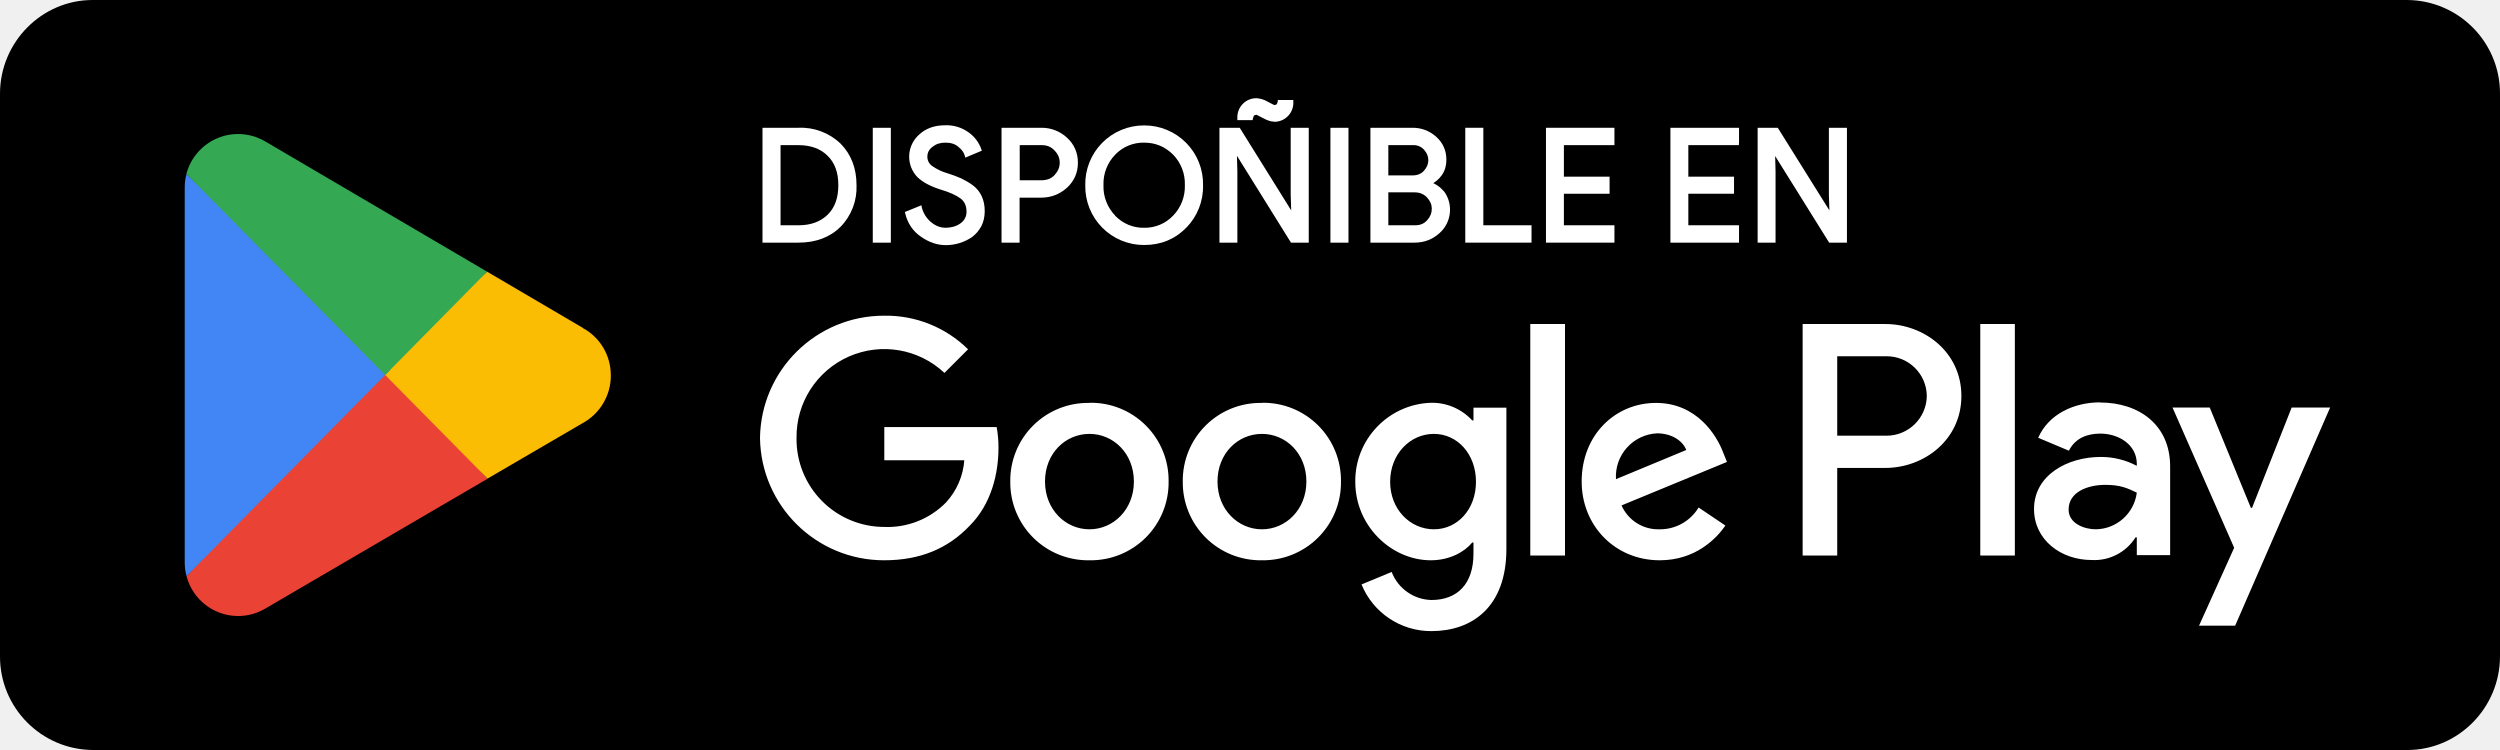
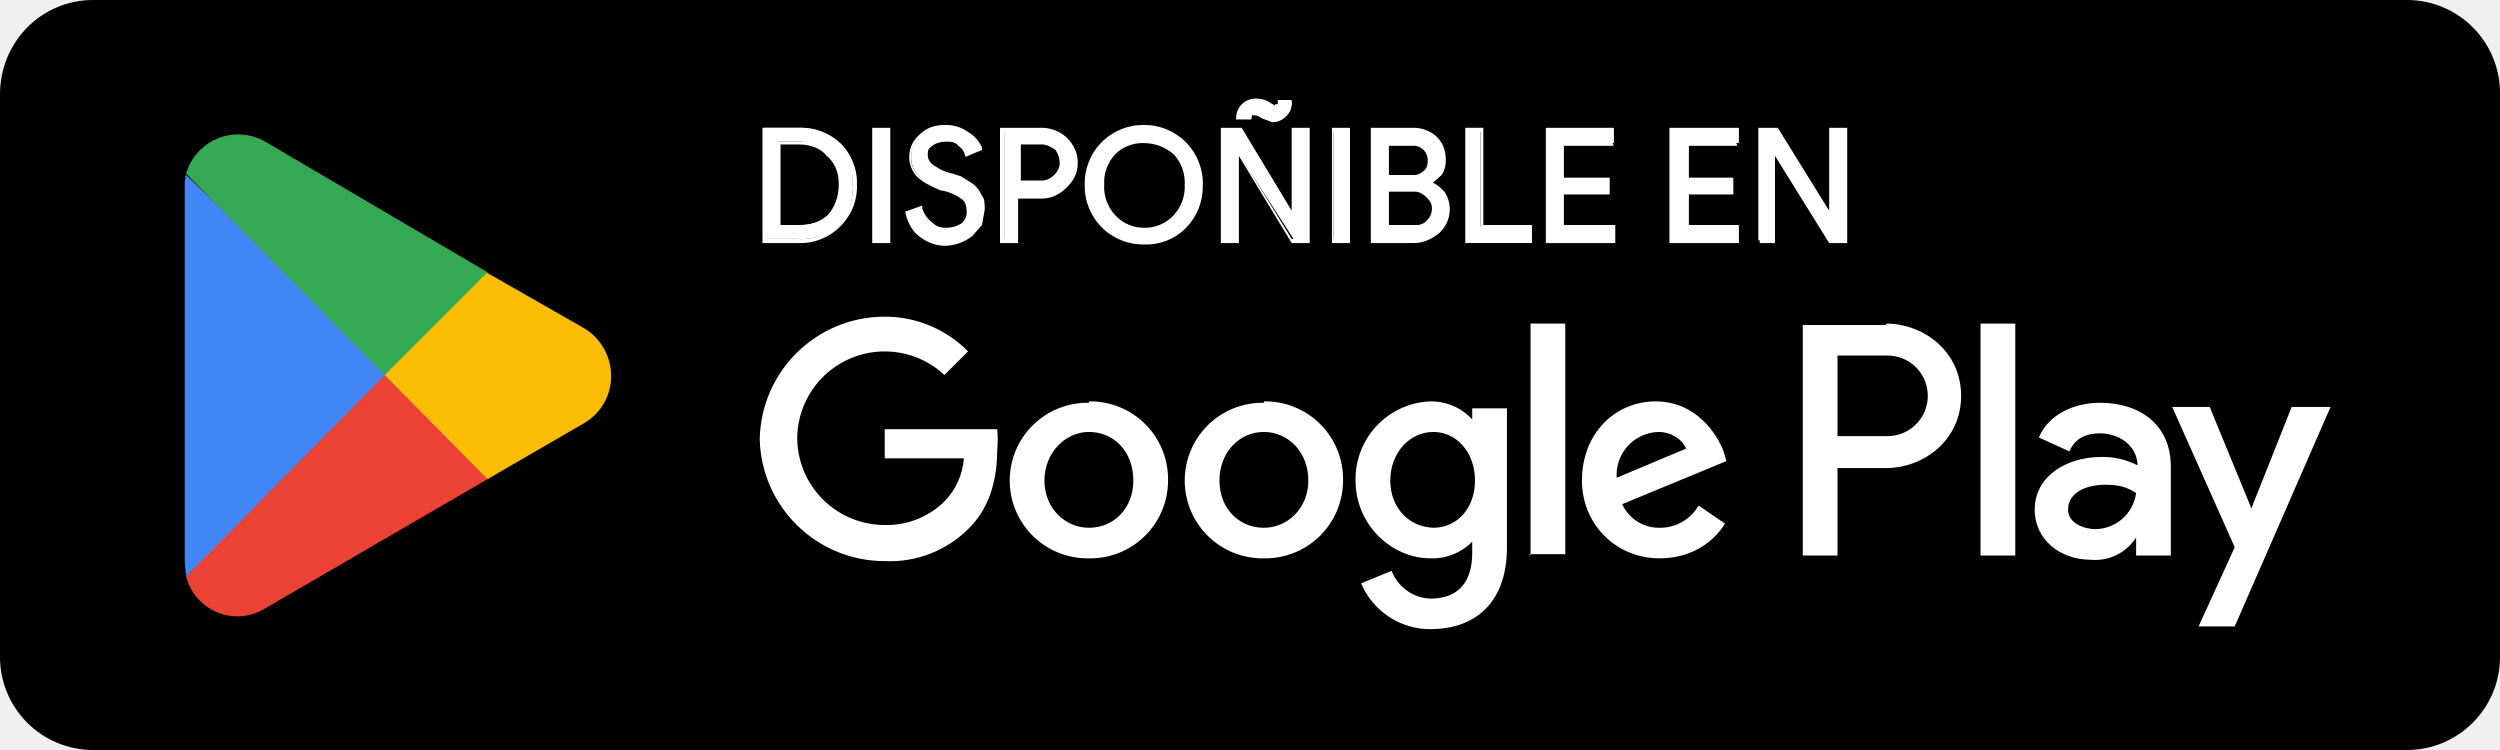
<svg xmlns="http://www.w3.org/2000/svg" width="180" height="54" fill="none">
-   <path d="M173.33 54H6.67A6.73 6.73 0 0 1 0 47.25V6.75C0 3.04 3 0 6.67 0h166.66A6.73 6.73 0 0 1 180 6.75v40.5c0 3.71-3 6.75-6.67 6.75Z" fill="#000" />
-   <path d="m27.63 26.22-14.2 15.26a3.84 3.84 0 0 0 5.65 2.35l.05-.03 15.97-9.33-7.48-8.25Z" fill="#EA4335" />
-   <path d="m41.98 23.63-.01-.02-6.9-4.05-7.77 7 7.8 7.9 6.86-4a3.89 3.89 0 0 0 2.02-3.43c0-1.47-.8-2.75-2-3.4Z" fill="#FBBC04" />
-   <path d="M13.43 12.52a3.7 3.7 0 0 0-.13 1v26.96c0 .35.04.68.13 1L28.1 26.62l-14.68-14.1Z" fill="#4285F4" />
-   <path d="m27.73 27 7.34-7.44-15.96-9.37a3.85 3.85 0 0 0-5.69 2.33L27.73 27Z" fill="#34A853" />
-   <path d="M142.58 40h2.49V23.33h-2.49V40ZM165 29.34l-2.85 7.22h-.09l-2.96-7.22h-2.68l4.44 10.1-2.53 5.61h2.6l6.84-15.71H165Zm-14.1 8.77c-.82 0-1.96-.41-1.96-1.42 0-1.29 1.41-1.78 2.64-1.78 1.1 0 1.6.24 2.27.56a3.02 3.02 0 0 1-2.96 2.64Zm.3-9.14c-1.81 0-3.68.8-4.45 2.55l2.21.93c.47-.93 1.35-1.23 2.27-1.23 1.3 0 2.6.78 2.62 2.15v.17a5.5 5.5 0 0 0-2.6-.64c-2.38 0-4.8 1.3-4.8 3.75 0 2.23 1.95 3.67 4.14 3.67a3.5 3.5 0 0 0 3.17-1.63h.09v1.28h2.4v-6.39c0-2.96-2.2-4.6-5.06-4.6Zm-15.38 2.4h-3.54v-5.72h3.53a2.89 2.89 0 0 1 2.92 2.86 2.9 2.9 0 0 1-2.91 2.86Zm-.07-8.04h-5.96V40h2.49v-6.31h3.47c2.76 0 5.47-2 5.47-5.18 0-3.18-2.71-5.18-5.47-5.18Zm-32.5 14.78c-1.72 0-3.16-1.44-3.16-3.42 0-2 1.44-3.45 3.15-3.45 1.7 0 3.03 1.46 3.03 3.45 0 1.98-1.33 3.42-3.03 3.42Zm2.85-7.84h-.1a3.93 3.93 0 0 0-2.98-1.27 5.64 5.64 0 0 0-5.44 5.7c0 3.17 2.6 5.64 5.44 5.64 1.35 0 2.43-.6 2.98-1.28h.09v.81c0 2.17-1.16 3.33-3.03 3.33a3.14 3.14 0 0 1-2.86-2.02l-2.17.9a5.4 5.4 0 0 0 5.03 3.36c2.92 0 5.4-1.72 5.4-5.91V29.35h-2.37v.92Zm4.08 9.73h2.5V23.33h-2.5V40Zm6.17-5.5a3.11 3.11 0 0 1 2.96-3.3c.99 0 1.83.49 2.1 1.2l-5.06 2.1Zm7.73-1.89c-.47-1.27-1.91-3.6-4.85-3.6-2.93 0-5.35 2.3-5.35 5.66 0 3.18 2.4 5.67 5.62 5.67 2.6 0 4.1-1.59 4.73-2.5l-1.93-1.3a3.24 3.24 0 0 1-2.8 1.57 2.89 2.89 0 0 1-2.75-1.72l7.59-3.13-.26-.65Zm-60.41-1.87v2.4h5.76a5.02 5.02 0 0 1-1.32 3.04 5.9 5.9 0 0 1-4.44 1.76 6.32 6.32 0 0 1-6.32-6.4A6.32 6.32 0 0 1 68 26.85l1.7-1.7a8.4 8.4 0 0 0-6.04-2.42 8.93 8.93 0 0 0-8.94 8.8 8.93 8.93 0 0 0 8.94 8.81c2.62 0 4.6-.86 6.14-2.47 1.6-1.59 2.09-3.82 2.09-5.62a7.8 7.8 0 0 0-.13-1.5h-8.1Zm14.77 7.37c-1.72 0-3.2-1.42-3.2-3.44 0-2.04 1.48-3.43 3.2-3.43 1.72 0 3.2 1.4 3.2 3.43 0 2.02-1.48 3.44-3.2 3.44Zm0-9.1a5.59 5.59 0 0 0-5.7 5.66 5.6 5.6 0 0 0 5.7 5.67 5.6 5.6 0 0 0 5.7-5.67 5.59 5.59 0 0 0-5.7-5.67Zm12.42 9.1c-1.72 0-3.2-1.42-3.2-3.44 0-2.04 1.48-3.43 3.2-3.43 1.72 0 3.2 1.4 3.2 3.43 0 2.02-1.48 3.44-3.2 3.44Zm0-9.1a5.59 5.59 0 0 0-5.7 5.66 5.6 5.6 0 0 0 5.7 5.67 5.6 5.6 0 0 0 5.69-5.67 5.59 5.59 0 0 0-5.7-5.67ZM56.07 16.35h1.41a3 3 0 0 0 2.2-.8c.54-.52.81-1.26.81-2.22 0-.94-.27-1.68-.81-2.21a3 3 0 0 0-2.2-.8h-1.41v6.03Zm-1.03.98v-8h2.44c1.23 0 2.22.37 2.95 1.12a3.9 3.9 0 0 1 1.11 2.88c0 1.19-.37 2.15-1.1 2.9a3.98 3.98 0 0 1-2.96 1.1h-2.44Z" fill="#fff" />
-   <path d="M56.07 16.35v.13h1.41c.95 0 1.73-.27 2.3-.83a3.1 3.1 0 0 0 .84-2.32 3.1 3.1 0 0 0-.85-2.31 3.13 3.13 0 0 0-2.29-.84h-1.55v6.3h.14v-.13h.13v-5.9h1.28c.9 0 1.6.26 2.1.76.52.5.78 1.2.78 2.12 0 .93-.26 1.63-.77 2.13-.52.5-1.2.76-2.1.76h-1.42v.13Zm-1.03.98h.13V9.47h2.31c1.2 0 2.15.36 2.86 1.07a3.78 3.78 0 0 1 1.07 2.8 3.8 3.8 0 0 1-1.07 2.79 3.84 3.84 0 0 1-2.86 1.07h-2.44v.27h2.44c1.26 0 2.28-.38 3.05-1.15a4.05 4.05 0 0 0 1.14-2.99c0-1.2-.38-2.21-1.14-2.98a4.11 4.11 0 0 0-3.05-1.15H54.9v8.27h.14v-.14Zm7.94 0v-8h1.03v8h-1.03Z" fill="#fff" />
-   <path d="M62.98 17.33h.14V9.47h.76v7.73h-.9v.27h1.16V9.2h-1.3v8.27h.14v-.14Zm5.12.18c-.58 0-1.15-.19-1.7-.57a2.63 2.63 0 0 1-1.1-1.6l.94-.38c.12.44.34.81.7 1.12a1.87 1.87 0 0 0 2.31.1c.31-.24.47-.56.47-.96 0-.45-.16-.79-.48-1.03a4.9 4.9 0 0 0-1.5-.68 4.01 4.01 0 0 1-1.6-.86 1.8 1.8 0 0 1-.56-1.36c0-.58.23-1.07.69-1.5a2.5 2.5 0 0 1 1.77-.64c.68 0 1.23.17 1.66.51.42.34.7.71.82 1.12l-.93.39a1.4 1.4 0 0 0-.5-.7c-.27-.22-.6-.33-1.02-.33-.4 0-.74.1-1.02.33a1 1 0 0 0-.41.82c0 .3.12.55.38.75.26.2.64.4 1.13.56.4.12.73.25 1 .36.26.12.53.28.8.48.27.2.47.44.61.74s.2.63.2 1.02-.07.73-.23 1.04c-.16.3-.37.55-.64.72a3.15 3.15 0 0 1-1.8.55Z" fill="#fff" />
-   <path d="M68.1 17.51v-.13c-.55 0-1.1-.18-1.63-.55a2.5 2.5 0 0 1-1.03-1.52l-.13.03.05.13.93-.38-.05-.13-.12.04c.11.46.36.86.72 1.18.37.32.8.48 1.26.48a2 2 0 0 0 1.22-.38c.35-.25.53-.62.53-1.06 0-.48-.17-.87-.52-1.14a5.04 5.04 0 0 0-1.55-.7c-.7-.21-1.21-.5-1.55-.83a1.67 1.67 0 0 1-.51-1.26c0-.54.2-1 .64-1.4.43-.4.98-.6 1.68-.6a2.4 2.4 0 0 1 2.36 1.52l.12-.04-.05-.12-.94.4.06.12.12-.04a1.52 1.52 0 0 0-.54-.77 1.7 1.7 0 0 0-1.1-.36c-.42 0-.8.12-1.1.36-.3.24-.47.56-.47.93 0 .34.16.63.44.86.27.22.67.4 1.17.57.4.13.72.25.98.37.25.11.51.26.78.46.25.18.44.4.57.68.13.28.2.6.2.97s-.08.7-.23.98c-.15.28-.35.5-.6.67a3.02 3.02 0 0 1-1.71.53v.27a3.33 3.33 0 0 0 1.87-.57c.28-.2.5-.46.68-.78.17-.33.25-.7.25-1.1 0-.4-.07-.76-.22-1.08a2.03 2.03 0 0 0-.65-.79c-.28-.2-.56-.36-.83-.49a9.8 9.8 0 0 0-1-.37 3.58 3.58 0 0 1-1.1-.53.8.8 0 0 1-.33-.65c0-.29.11-.52.37-.72.25-.2.55-.3.93-.3.4 0 .7.1.93.3.25.2.4.41.46.63l.04.15 1.19-.5-.04-.12a2.49 2.49 0 0 0-.87-1.17 2.7 2.7 0 0 0-1.74-.54c-.75 0-1.38.22-1.86.67a2.12 2.12 0 0 0-.14 3.05c.39.38.94.67 1.66.9.68.2 1.17.43 1.46.65.29.22.42.52.43.93a1 1 0 0 1-.42.85c-.3.22-.65.32-1.07.33-.4 0-.75-.14-1.08-.42a2 2 0 0 1-.65-1.05l-.03-.15-1.08.44-.11.04.03.12c.17.71.56 1.28 1.14 1.67.57.4 1.17.6 1.78.6v-.14Zm5.17-4.41H75c.44 0 .78-.14 1.04-.43s.4-.6.4-.96c0-.35-.14-.67-.4-.96-.26-.29-.6-.43-1.04-.43h-1.72v2.79Zm0 4.23h-1.03v-8h2.73c.68 0 1.27.23 1.76.68.5.45.74 1.02.74 1.7a2.2 2.2 0 0 1-.74 1.7 2.5 2.5 0 0 1-1.76.68h-1.7v3.24Z" fill="#fff" />
-   <path d="M73.27 13.1v.14H75c.46 0 .86-.16 1.14-.48.28-.3.43-.66.43-1.05 0-.38-.15-.74-.43-1.05a1.46 1.46 0 0 0-1.14-.48h-1.85v3.06h.13v-.13h.14v-2.66H75c.4 0 .7.13.94.4.25.26.36.55.36.86 0 .32-.11.6-.36.88-.23.26-.53.38-.94.39h-1.72v.13Zm0 4.23v-.13h-.9V9.47h2.6c.65 0 1.2.2 1.67.64.47.43.7.95.7 1.6 0 .66-.23 1.18-.7 1.6a2.4 2.4 0 0 1-1.67.65h-1.83v3.37h.27v-3.1h1.56c.7 0 1.33-.24 1.85-.71.52-.48.79-1.09.79-1.8 0-.72-.27-1.34-.79-1.81a2.66 2.66 0 0 0-1.85-.71h-2.86v8.27h1.3v-.14h-.14Zm6.93-1.7c.6.6 1.32.9 2.18.9.85 0 1.58-.3 2.17-.9.6-.6.89-1.37.89-2.3 0-.93-.3-1.7-.89-2.3-.6-.6-1.32-.9-2.17-.9-.86 0-1.58.3-2.18.9-.59.6-.88 1.37-.88 2.3 0 .93.3 1.7.88 2.3Zm5.11.67a3.93 3.93 0 0 1-2.93 1.21 4.09 4.09 0 0 1-4.11-4.18 4.09 4.09 0 0 1 4.1-4.18 4.1 4.1 0 0 1 4.11 4.18 4.1 4.1 0 0 1-1.17 2.97Z" fill="#fff" />
-   <path d="m80.2 15.63-.1.1c.62.62 1.39.93 2.28.93.89 0 1.65-.31 2.27-.94.61-.62.92-1.43.92-2.39 0-.96-.3-1.76-.92-2.39a3.07 3.07 0 0 0-2.27-.94c-.89 0-1.66.32-2.27.94a3.27 3.27 0 0 0-.93 2.4c0 .95.31 1.76.93 2.38l.1-.09.09-.1a3 3 0 0 1-.85-2.2 3 3 0 0 1 .85-2.2 2.8 2.8 0 0 1 2.08-.86c.82 0 1.5.29 2.08.86a3 3 0 0 1 .85 2.2 3 3 0 0 1-.85 2.2 2.8 2.8 0 0 1-2.08.87 2.8 2.8 0 0 1-2.08-.86l-.1.09Zm5.11.67-.1-.1a3.8 3.8 0 0 1-2.83 1.18 3.96 3.96 0 0 1-3.98-4.05 3.96 3.96 0 0 1 3.98-4.04c1.13 0 2.06.39 2.83 1.18a3.96 3.96 0 0 1 1.15 2.86c0 1.14-.38 2.1-1.14 2.88l.1.09.09.1a4.23 4.23 0 0 0 1.21-3.07 4.22 4.22 0 0 0-4.24-4.3 4.22 4.22 0 0 0-4.24 4.31 4.22 4.22 0 0 0 4.24 4.3c1.2 0 2.22-.41 3.03-1.25l-.1-.1Zm6.43-7.66c-.2 0-.44-.08-.75-.25-.31-.17-.5-.25-.54-.25-.23 0-.35.13-.37.39h-.85c0-.43.13-.76.38-.98.26-.23.54-.34.86-.34.2 0 .45.08.76.25.31.17.49.25.53.25.23 0 .35-.13.37-.39h.85c0 .43-.13.76-.38.99a1.3 1.3 0 0 1-.86.33Zm-3.8 8.7v-8h1.24l3.9 6.22h.04l-.05-1.54V9.33h1.03v8h-1.07l-4.07-6.52h-.04l.04 1.54v4.98h-1.03Z" fill="#fff" />
-   <path d="M91.74 8.64v-.13a1.7 1.7 0 0 1-.69-.24 7.6 7.6 0 0 0-.37-.19L90.45 8a.47.47 0 0 0-.36.14.6.6 0 0 0-.15.38h.14V8.4h-.85v.13h.13c0-.4.12-.69.34-.88.24-.21.49-.3.77-.3.15 0 .4.07.7.23l.37.2.22.07a.5.5 0 0 0 .36-.14.6.6 0 0 0 .15-.38h-.14v.12h.85v-.13h-.13c0 .4-.12.69-.34.88-.24.21-.49.3-.77.3v.27a1.37 1.37 0 0 0 1.38-1.45V7.2H92v.1l-.07.21-.17.06v.04l.02-.04h-.02v.04l.02-.04c-.04 0-.22-.1-.49-.24a1.83 1.83 0 0 0-.82-.26 1.37 1.37 0 0 0-1.38 1.45v.13h1.1l.02-.12.07-.21.17-.06v-.03l-.01.03v-.03.03c.04 0 .22.1.49.24.31.17.58.26.81.26v-.13Zm-3.8 8.7h.13V9.46h1.04L93 15.69h.25l-.05-1.68V9.47h.77v7.73h-.87l-4.07-6.52h-.25l.05 1.67v4.85h-.9v.27h1.16v-5.12l-.04-1.55h-.13v.14h.04v-.13l-.11.07 4.1 6.59h1.28V9.2h-1.3v4.82l.05 1.54h.14v-.14h-.05v.14l.11-.07-3.92-6.29H87.8v8.27h.13v-.14Zm7.99-.01v-8h1.03v8h-1.03Z" fill="#fff" />
-   <path d="M95.93 17.33h.14V9.47h.76v7.73h-.9v.27h1.16V9.2h-1.3v8.27h.14v-.14Zm3.89-.98h2.07c.4 0 .71-.14.96-.41.24-.28.37-.58.37-.9 0-.34-.13-.64-.38-.9a1.3 1.3 0 0 0-1-.42h-2.02v2.63Zm0-3.59h1.87c.38 0 .7-.12.93-.38.23-.26.35-.54.35-.85 0-.3-.11-.58-.34-.83a1.14 1.14 0 0 0-.9-.38h-1.91v2.44Zm-1.03 4.57v-8h2.9c.62 0 1.16.21 1.62.62.46.42.69.94.69 1.56a1.84 1.84 0 0 1-1.09 1.67v.04c.4.14.72.37.98.7.25.32.38.7.38 1.13 0 .66-.24 1.2-.72 1.63-.48.44-1.05.65-1.7.65h-3.06Z" fill="#fff" />
-   <path d="M99.82 16.35v.13h2.07c.42 0 .79-.15 1.06-.46.26-.29.4-.63.4-.99s-.14-.7-.42-.99c-.27-.3-.65-.45-1.09-.45H99.7v2.9h.13v-.14h.13v-2.5h1.9c.37 0 .66.13.89.37.23.26.34.52.34.81 0 .3-.1.56-.33.82-.22.25-.5.37-.86.37h-2.07v.13Zm0-3.59v.14h1.87a1.37 1.37 0 0 0 1.41-1.37c0-.33-.13-.65-.37-.92-.25-.29-.6-.43-1-.43H99.7v2.72h.13v-.14h.13v-2.31h1.78a1 1 0 0 1 .8.34c.2.23.3.47.3.74s-.1.52-.31.76c-.21.23-.48.34-.83.34h-1.87v.13Zm-1.03 4.57h.14V9.47h2.75c.6 0 1.1.19 1.54.58.43.4.64.87.64 1.46 0 .36-.09.66-.27.93a1.7 1.7 0 0 1-.73.62l-.08.03v.23l.1.03c.36.12.66.34.9.65.24.3.35.65.35 1.05 0 .63-.22 1.13-.67 1.54-.46.4-1 .6-1.62.61H98.8v.27h3.05c.69 0 1.3-.23 1.8-.69a2.25 2.25 0 0 0 .36-2.95c-.28-.34-.63-.6-1.04-.73l-.05.12h.14v-.04h-.14l.06.12c.35-.16.63-.4.84-.7.22-.32.32-.69.32-1.09 0-.66-.24-1.22-.73-1.66a2.49 2.49 0 0 0-1.72-.65h-3.02v8.27h.13v-.14Zm6.86 0v-8h1.03v7.02h3.46v.98h-4.49Z" fill="#fff" />
-   <path d="M105.65 17.33h.14V9.47h.76v7.01H110v.72h-4.36v.27h4.63v-1.25h-3.47V9.2h-1.3v8.27h.14v-.14Zm10.46-7.01h-3.64v2.53h3.28v.96h-3.28v2.54h3.64v.98h-4.67v-8h4.67v.99Z" fill="#fff" />
-   <path d="M116.11 10.32v-.14h-3.78v2.8h3.29v.7h-3.29v2.8h3.65v.72h-4.4V9.47h4.4v.85h.26V9.2h-4.93v8.27h4.93v-1.25h-3.64v-2.27h3.29v-1.23h-3.29v-2.27h3.64v-.13h-.13Zm8.96 0h-3.64v2.53h3.28v.96h-3.28v2.54h3.64v.98h-4.67v-8h4.67v.99Z" fill="#fff" />
-   <path d="M125.07 10.32v-.14h-3.77v2.8h3.28v.7h-3.28v2.8h3.64v.72h-4.4V9.47h4.4v.85h.27V9.2h-4.94v8.27h4.94v-1.25h-3.65v-2.27h3.29v-1.23h-3.29v-2.27h3.64v-.13h-.13Zm1.61 7.01v-8h1.25l3.89 6.23h.04l-.04-1.54V9.33h1.03v8h-1.07l-4.07-6.52h-.05l.05 1.54v4.98h-1.03Z" fill="#fff" />
-   <path d="M126.68 17.33h.13V9.47h1.05l3.89 6.22h.25l-.05-1.68V9.47h.77v7.73h-.87l-4.07-6.52h-.25l.04 1.67v4.85h-.89v.27h1.16v-5.12l-.04-1.55h-.14v.14h.05v-.13l-.12.07 4.11 6.59h1.28V9.2h-1.3v4.82l.05 1.54h.13v-.14h-.04v.14l.11-.07L128 9.2h-1.45v8.27h.13v-.14Z" fill="#fff" />
+   <path d="M173.3 54H6.7A6.7 6.7 0 0 1 0 47.2V6.8C0 3 3 0 6.7 0h166.6a6.7 6.7 0 0 1 6.7 6.8v40.5c0 3.7-3 6.7-6.7 6.7Z" fill="#000" />
+   <path d="M27.6 26.2 13.4 41.5a3.8 3.8 0 0 0 5.7 2.3l16-9.3-7.5-8.3Z" fill="#EA4335" />
+   <path d="m42 23.6-7-4-7.7 7 7.8 7.9 6.9-4a3.9 3.9 0 0 0 2-3.5 4 4 0 0 0-2-3.4Z" fill="#FBBC04" />
+   <path d="M13.4 12.5a3.7 3.7 0 0 0-.1 1v27l.1 1 14.7-14.9-14.7-14Z" fill="#4285F4" />
+   <path d="m27.7 27 7.4-7.4-16-9.4a3.9 3.9 0 0 0-5.7 2.3L27.7 27Z" fill="#34A853" />
+   <path d="M142.6 40h2.5V23.3h-2.5V40ZM165 29.3l-2.9 7.3-3-7.3h-2.7l4.5 10.1-2.6 5.7h2.6l6.9-15.8H165Zm-14.1 8.8c-.8 0-2-.4-2-1.4 0-1.3 1.4-1.8 2.7-1.8 1 0 1.6.2 2.2.6a3 3 0 0 1-3 2.6Zm.3-9.1c-1.8 0-3.7.8-4.4 2.5l2.2 1c.4-1 1.3-1.3 2.2-1.3 1.3 0 2.6.8 2.7 2.2v.1a5.5 5.5 0 0 0-2.6-.6c-2.4 0-4.8 1.3-4.8 3.8 0 2.2 1.9 3.6 4 3.6a3.5 3.5 0 0 0 3.3-1.6V40h2.5v-6.4c0-3-2.2-4.6-5.1-4.6Zm-15.4 2.4h-3.5v-5.8h3.5a2.9 2.9 0 0 1 3 3 2.9 2.9 0 0 1-3 2.8Zm0-8h-6V40h2.5v-6.3h3.5c2.7 0 5.4-2 5.4-5.2s-2.7-5.2-5.4-5.2ZM103.3 38c-1.8 0-3.2-1.4-3.2-3.4s1.4-3.5 3.1-3.5c1.7 0 3 1.5 3 3.5s-1.3 3.4-3 3.4Zm2.8-7.8h-.1a4 4 0 0 0-3-1.3 5.6 5.6 0 0 0-5.4 5.7c0 3.2 2.6 5.6 5.4 5.6a4 4 0 0 0 3-1.2v.8c0 2.1-1 3.3-3 3.3a3.1 3.1 0 0 1-2.8-2L98 42a5.4 5.4 0 0 0 5 3.3c3 0 5.5-1.7 5.5-5.9v-10H106v.9Zm4 9.7h2.6V23.3h-2.5V40Zm6.3-5.5a3.1 3.1 0 0 1 3-3.3c.9 0 1.7.5 2 1.2l-5 2.1Zm7.7-1.9c-.5-1.3-2-3.6-4.9-3.6-2.9 0-5.3 2.3-5.3 5.7 0 3.1 2.4 5.6 5.6 5.6 2.6 0 4.1-1.5 4.7-2.5l-1.9-1.3a3.2 3.2 0 0 1-2.8 1.6 2.9 2.9 0 0 1-2.7-1.7l7.5-3.1-.2-.7Zm-60.4-1.9V33h5.7a5 5 0 0 1-1.3 3 5.9 5.9 0 0 1-4.4 1.8 6.3 6.3 0 0 1-6.3-6.4A6.3 6.3 0 0 1 68 27l1.7-1.7a8.4 8.4 0 0 0-6-2.5 9 9 0 0 0-9 8.8 9 9 0 0 0 9 8.8 8 8 0 0 0 6.1-2.4c1.6-1.6 2-3.8 2-5.6a7.8 7.8 0 0 0 0-1.5h-8.1ZM78.4 38c-1.7 0-3.2-1.4-3.2-3.4s1.5-3.5 3.2-3.5c1.8 0 3.2 1.4 3.2 3.5 0 2-1.4 3.4-3.2 3.4Zm0-9a5.6 5.6 0 0 0-5.7 5.6 5.6 5.6 0 0 0 5.7 5.6 5.6 5.6 0 0 0 5.7-5.6 5.6 5.6 0 0 0-5.7-5.7ZM91 38c-1.8 0-3.2-1.4-3.2-3.4s1.4-3.5 3.2-3.5c1.7 0 3.2 1.4 3.2 3.5 0 2-1.5 3.4-3.2 3.4Zm0-9a5.6 5.6 0 0 0-5.7 5.6 5.6 5.6 0 0 0 5.7 5.6 5.6 5.6 0 0 0 5.7-5.6 5.6 5.6 0 0 0-5.7-5.7ZM56 16.2h1.4a3 3 0 0 0 2.2-.7c.5-.6.8-1.3.8-2.3a3 3 0 0 0-.8-2.2 3 3 0 0 0-2.2-.8H56v6Zm-1 1v-8h2.4a4 4 0 0 1 3 1.2 3.9 3.9 0 0 1 1 2.8 4 4 0 0 1-1 3 4 4 0 0 1-3 1H55Z" fill="#fff" />
+   <path d="M56 16.4h1.5c1 0 1.7-.2 2.3-.7a3.1 3.1 0 0 0 .8-2.4 3.1 3.1 0 0 0-.8-2.3 3.1 3.1 0 0 0-2.3-.8h-1.6v6.3h.2v-.1h.1v-6h1.3c.9 0 1.6.3 2 .8.6.5.9 1.2.9 2.1a3 3 0 0 1-.8 2.2c-.5.5-1.2.7-2.1.7H56v.2Zm-1 1h.2v-8h2.3c1.2 0 2.1.4 2.8 1.1a3.8 3.8 0 0 1 1.1 2.8 3.8 3.8 0 0 1-1 2.8 3.8 3.8 0 0 1-3 1.1H55v.3h2.5a4 4 0 0 0 3-1.2 4 4 0 0 0 1.2-3 4 4 0 0 0-1.2-3 4.1 4.1 0 0 0-3-1.1h-2.6v8.3h.1v-.2Zm8 0v-8h1v8h-1Z" fill="#fff" />
+   <path d="M63 17.3h.1V9.5h.8v7.7h-1v.3h1.2V9.2h-1.3v8.3h.2v-.2Zm5.1.2a3 3 0 0 1-1.7-.6 2.6 2.6 0 0 1-1.1-1.6l1-.3c0 .4.3.8.6 1a1.9 1.9 0 0 0 2.3.2c.4-.3.5-.6.5-1s-.1-.8-.5-1a4.9 4.9 0 0 0-1.5-.7 4 4 0 0 1-1.6-.9 1.8 1.8 0 0 1-.5-1.3c0-.6.2-1 .7-1.5a2.5 2.5 0 0 1 1.7-.6c.7 0 1.3.1 1.7.5.4.3.7.7.8 1l-1 .5a1.4 1.4 0 0 0-.4-.7c-.3-.2-.6-.4-1-.4s-.8.1-1 .4a1 1 0 0 0-.5.8c0 .3.2.5.4.7l1.1.6 1 .4c.3 0 .6.2.8.4l.7.8c.2.3.2.6.2 1l-.3 1c-.1.3-.3.6-.6.8a3.1 3.1 0 0 1-1.8.5Z" fill="#fff" />
+   <path d="M68.1 17.5v-.1c-.6 0-1.1-.2-1.6-.6a2.5 2.5 0 0 1-1-1.5h-.2v.2l1-.4V15H66c.1.5.4.9.7 1.2.4.3.8.5 1.3.5a2 2 0 0 0 1.2-.4c.4-.3.6-.6.6-1 0-.6-.2-1-.6-1.2a5 5 0 0 0-1.5-.7c-.7-.2-1.2-.5-1.6-.8a1.7 1.7 0 0 1-.5-1.3c0-.5.2-1 .7-1.4.4-.4 1-.6 1.6-.6a2.4 2.4 0 0 1 2.4 1.5h.1v-.1l-1 .4h.2a1.5 1.5 0 0 0-.5-.7A1.7 1.7 0 0 0 68 10c-.4 0-.8.1-1.1.4a1 1 0 0 0-.5.9c0 .3.2.6.4.9l1.2.5 1 .4.8.5.5.6c.2.3.2.6.2 1l-.2 1c-.1.3-.3.5-.6.7a3 3 0 0 1-1.7.5v.3a3.3 3.3 0 0 0 2-.7l.7-.8.2-1.1c0-.4 0-.8-.2-1a2 2 0 0 0-.7-.9l-.8-.5a9.8 9.8 0 0 0-1-.3 3.6 3.6 0 0 1-1.1-.6.8.8 0 0 1-.3-.6c0-.3 0-.5.3-.7.3-.2.6-.3 1-.3s.7 0 .9.3c.3.2.4.4.5.6v.2l1.2-.5v-.2a2.5 2.5 0 0 0-1-1.1A2.7 2.7 0 0 0 68 9c-.7 0-1.3.2-1.8.7a2.1 2.1 0 0 0-.2 3c.4.4 1 .7 1.7 1 .7.1 1.2.4 1.5.6.3.2.4.5.4 1a1 1 0 0 1-.4.8 2 2 0 0 1-1.1.3c-.4 0-.7-.1-1-.4a2 2 0 0 1-.7-1v-.2l-1.1.4h-.1v.2c.2.7.5 1.3 1.1 1.7a3 3 0 0 0 1.8.6v-.2Zm5.2-4.4H75c.4 0 .8-.1 1-.4s.4-.6.4-1c0-.3-.1-.7-.4-1-.2-.2-.6-.4-1-.4h-1.7v2.8Zm0 4.2h-1v-8H75c.6 0 1.2.3 1.7.7.5.5.8 1 .8 1.7a2.2 2.2 0 0 1-.8 1.7 2.5 2.5 0 0 1-1.7.7h-1.7v3.2Z" fill="#fff" />
+   <path d="M73.3 13.1v.1H75c.5 0 .9-.1 1.1-.4.3-.3.5-.7.5-1 0-.5-.2-.8-.5-1.1a1.5 1.5 0 0 0-1.1-.5h-1.9v3h.4v-2.8H75c.4 0 .7.2 1 .4.2.3.3.6.3 1 0 .2-.1.5-.4.8-.2.2-.5.4-.9.4h-1.7v.1Zm0 4.2v-.1h-1V9.5H75c.6 0 1.2.2 1.6.6.5.4.7 1 .7 1.6a2 2 0 0 1-.7 1.6 2.4 2.4 0 0 1-1.6.7h-2v3.3h.3v-3H75c.7 0 1.3-.3 1.8-.8s.8-1 .8-1.8c0-.7-.3-1.3-.8-1.8a2.7 2.7 0 0 0-1.8-.7h-3v8.3h1.3v-.2h-.1Zm6.9-1.7a3 3 0 0 0 2.2 1 3 3 0 0 0 2.1-1 3 3 0 0 0 1-2.3c0-.9-.4-1.7-1-2.3a3 3 0 0 0-2.1-.9 3 3 0 0 0-2.2 1c-.6.5-.9 1.3-.9 2.2 0 1 .3 1.7.9 2.3Zm5.1.7a4 4 0 0 1-3 1.2 4 4 0 0 1-4-4.2 4 4 0 0 1 4-4.1 4.1 4.1 0 0 1 4.2 4.1 4.1 4.1 0 0 1-1.2 3Z" fill="#fff" />
+   <path d="m80.2 15.6-.1.1c.6.7 1.4 1 2.3 1a3 3 0 0 0 2.3-1c.6-.6.9-1.4.9-2.4s-.3-1.7-1-2.4a3 3 0 0 0-2.2-.9 3 3 0 0 0-2.3 1 3.3 3.3 0 0 0-1 2.3c0 1 .4 1.8 1 2.4h.1l.1-.2a3 3 0 0 1-.8-2.2 3 3 0 0 1 .8-2.2 2.8 2.8 0 0 1 2-.8c.9 0 1.6.3 2.2.8a3 3 0 0 1 .8 2.2 3 3 0 0 1-.8 2.2 2.8 2.8 0 0 1-2.1.9 2.8 2.8 0 0 1-2.1-.9l-.1.1Zm5.1.7v-.1a3.8 3.8 0 0 1-3 1.2 4 4 0 0 1-3.9-4 4 4 0 0 1 4-4.1c1.1 0 2 .4 2.8 1.2a4 4 0 0 1 1.2 2.8 4 4 0 0 1-1.2 3h.1l.1.1a4.2 4.2 0 0 0 1.2-3A4.2 4.2 0 0 0 82.4 9a4.2 4.2 0 0 0-4.3 4.3 4.2 4.2 0 0 0 4.3 4.3 4 4 0 0 0 3-1.2v-.1Zm6.4-7.7c-.2 0-.4 0-.7-.2l-.5-.3c-.3 0-.4.2-.4.4h-.9c0-.4.2-.7.4-1l.9-.3c.2 0 .4 0 .7.3l.6.2c.2 0 .3-.1.3-.4h.9c0 .5-.1.8-.4 1a1.3 1.3 0 0 1-.9.3ZM88 17.3v-8h1.3l3.9 6.3V9.3h1v8h-1L89 10.8v6.5h-1Z" fill="#fff" />
+   <path d="M91.7 8.6a1.7 1.7 0 0 1-.7-.3 7.6 7.6 0 0 0-.3-.2l-.3-.1a.5.5 0 0 0-.3.1.6.6 0 0 0-.2.4h.2v-.1h-.9v.1h.2c0-.4 0-.7.3-.8.2-.3.5-.3.8-.3.1 0 .4 0 .7.2l.3.2h.3a.5.5 0 0 0 .3 0 .6.6 0 0 0 .2-.5H92v.2h.9v-.2h-.1c0 .4-.2.7-.4.9-.2.2-.5.3-.8.3v.3A1.4 1.4 0 0 0 93 7.3v-.1h-1v.3h-.2v.1l-.5-.3a1.8 1.8 0 0 0-.8-.2A1.4 1.4 0 0 0 89 8.5v.1h1.1v-.3h.2s.3 0 .5.2l.8.3v-.2ZM88 17.3h.2V9.5h1l3.9 6.2h.3l-.1-1.7V9.5h.8v7.7H93l-4-6.5h-.3v6.5H88v.3h1.2v-6.7H89v.1l4 6.6h1.3V9.2H93v6.4h.2v-.2.2-.1l-3.8-6.3h-1.5v8.3h.1v-.2Zm8 0v-8h1v8h-1Z" fill="#fff" />
+   <path d="M96 17.3V9.5h.8v7.7H96v.3h1.2V9.2h-1.3v8.3h.1v-.2Zm3.8-1h2c.5 0 .8 0 1-.4.3-.2.4-.5.4-.9 0-.3-.1-.6-.4-.9a1.3 1.3 0 0 0-1-.4h-2v2.6Zm0-3.5h1.9c.4 0 .7-.2 1-.4l.3-.9a1 1 0 0 0-.4-.8 1.1 1.1 0 0 0-.9-.4h-1.9v2.5Zm-1 4.5v-8h2.9c.6 0 1.2.2 1.6.6.5.5.7 1 .7 1.6a1.8 1.8 0 0 1-1 1.7l.9.7c.2.3.4.7.4 1.1a2 2 0 0 1-.7 1.7c-.5.4-1.1.6-1.7.6h-3.1Z" fill="#fff" />
+   <path d="M99.8 16.4h2c.5 0 .9 0 1.1-.4.3-.3.4-.6.4-1s0-.7-.4-1c-.2-.3-.6-.4-1-.4h-2.2v2.9h.1v-.2h.2v-2.5h1.9c.3 0 .6.2.8.4.3.3.4.5.4.8 0 .3-.1.6-.3.8a1 1 0 0 1-.9.4h-2v.1Zm0-3.6v.1h1.9a1.4 1.4 0 0 0 1.4-1.4c0-.3-.1-.6-.4-.9-.2-.3-.6-.4-1-.4h-2v2.7h.1v-.1h.2v-2.3h1.7a1 1 0 0 1 .8.3c.2.2.3.5.3.7s0 .6-.3.8a1 1 0 0 1-.8.3h-1.9v.2Zm-1 4.5h.1V9.5h2.8c.6 0 1 .2 1.5.6.4.4.7.8.7 1.4 0 .4-.1.7-.3 1a1.7 1.7 0 0 1-.7.6h-.1v.2l1 .7a2 2 0 0 1-.3 2.6c-.5.4-1 .6-1.7.6h-3v.3h3c.7 0 1.3-.3 1.8-.7a2.3 2.3 0 0 0 .4-3c-.3-.3-.6-.6-1-.7v.2l.8-.7c.2-.3.3-.7.3-1 0-.8-.2-1.3-.7-1.8a2.5 2.5 0 0 0-1.7-.6h-3v8.3h.1v-.2Zm6.8 0v-8h1v7h3.5v1h-4.5Z" fill="#fff" />
+   <path d="M105.7 17.3V9.5h.9v7h3.4v.7h-4.4v.3h4.7v-1.3h-3.5v-7h-1.3v8.3h.1v-.2Zm10.4-7h-3.6v2.5h3.3v1h-3.3v2.5h3.6v1h-4.7v-8h4.7v1Z" fill="#fff" />
+   <path d="M116.1 10.3v-.1h-3.8V13h3.3v.7h-3.3v2.8h3.7v.7h-4.4V9.5h4.4v.8h.2V9.2h-4.9v8.3h5v-1.3h-3.7V14h3.3v-1.2h-3.3v-2.3h3.6Zm9 0h-3.7v2.5h3.3v1h-3.3v2.5h3.7v1h-4.7v-8h4.7v1Z" fill="#fff" />
+   <path d="M125 10.3v-.1h-3.7V13h3.3v.7h-3.3v2.8h3.6v.7h-4.4V9.5h4.4v.8h.3V9.2h-5v8.3h5v-1.3h-3.6V14h3.2v-1.2h-3.2v-2.3h3.6-.1Zm1.7 7v-8h1.2l4 6.3V9.3h1v8h-1.1l-4-6.5h-.1v6.5h-1Z" fill="#fff" />
+   <path d="M126.7 17.3h.1V9.5h1l4 6.2h.2V9.5h.7v7.7h-.8l-4.1-6.5h-.3v6.5h-.8v.3h1.1v-6.7h-.1v.1h-.1l4.1 6.6h1.3V9.2h-1.3v6.4h.2v-.2.2-.1L128 9.2h-1.4v8.3-.2Z" fill="#fff" />
</svg>
